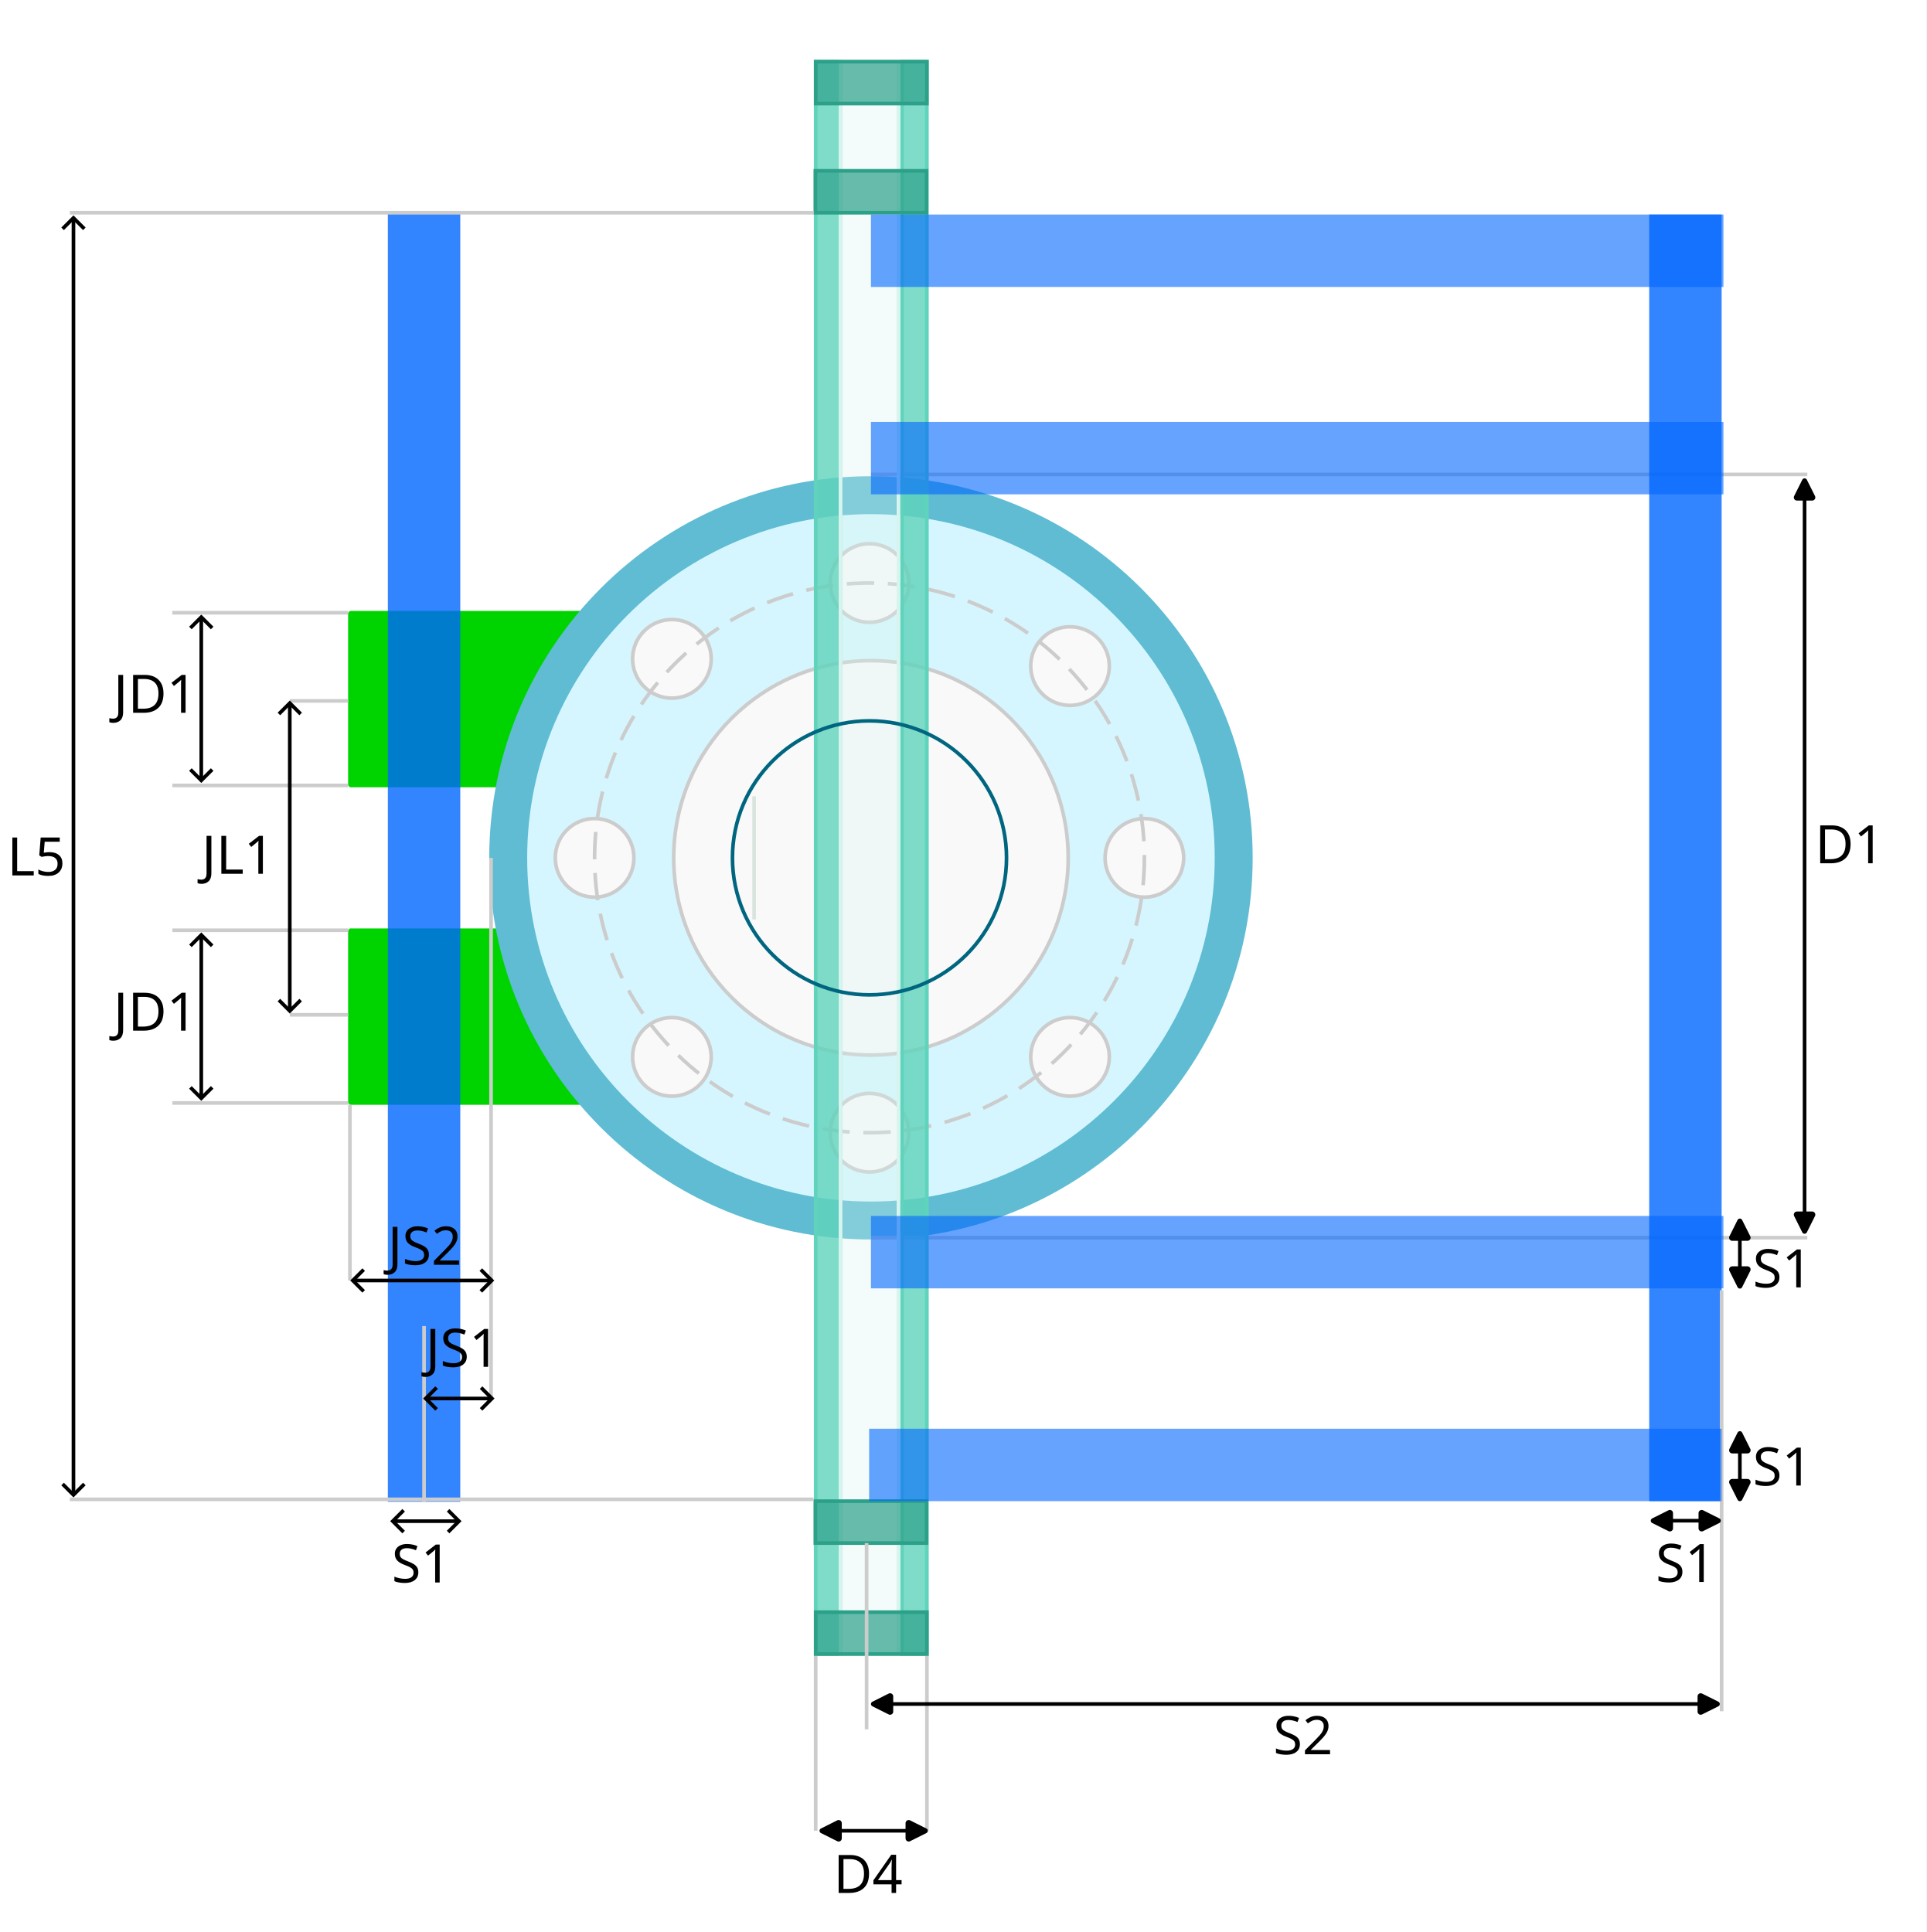
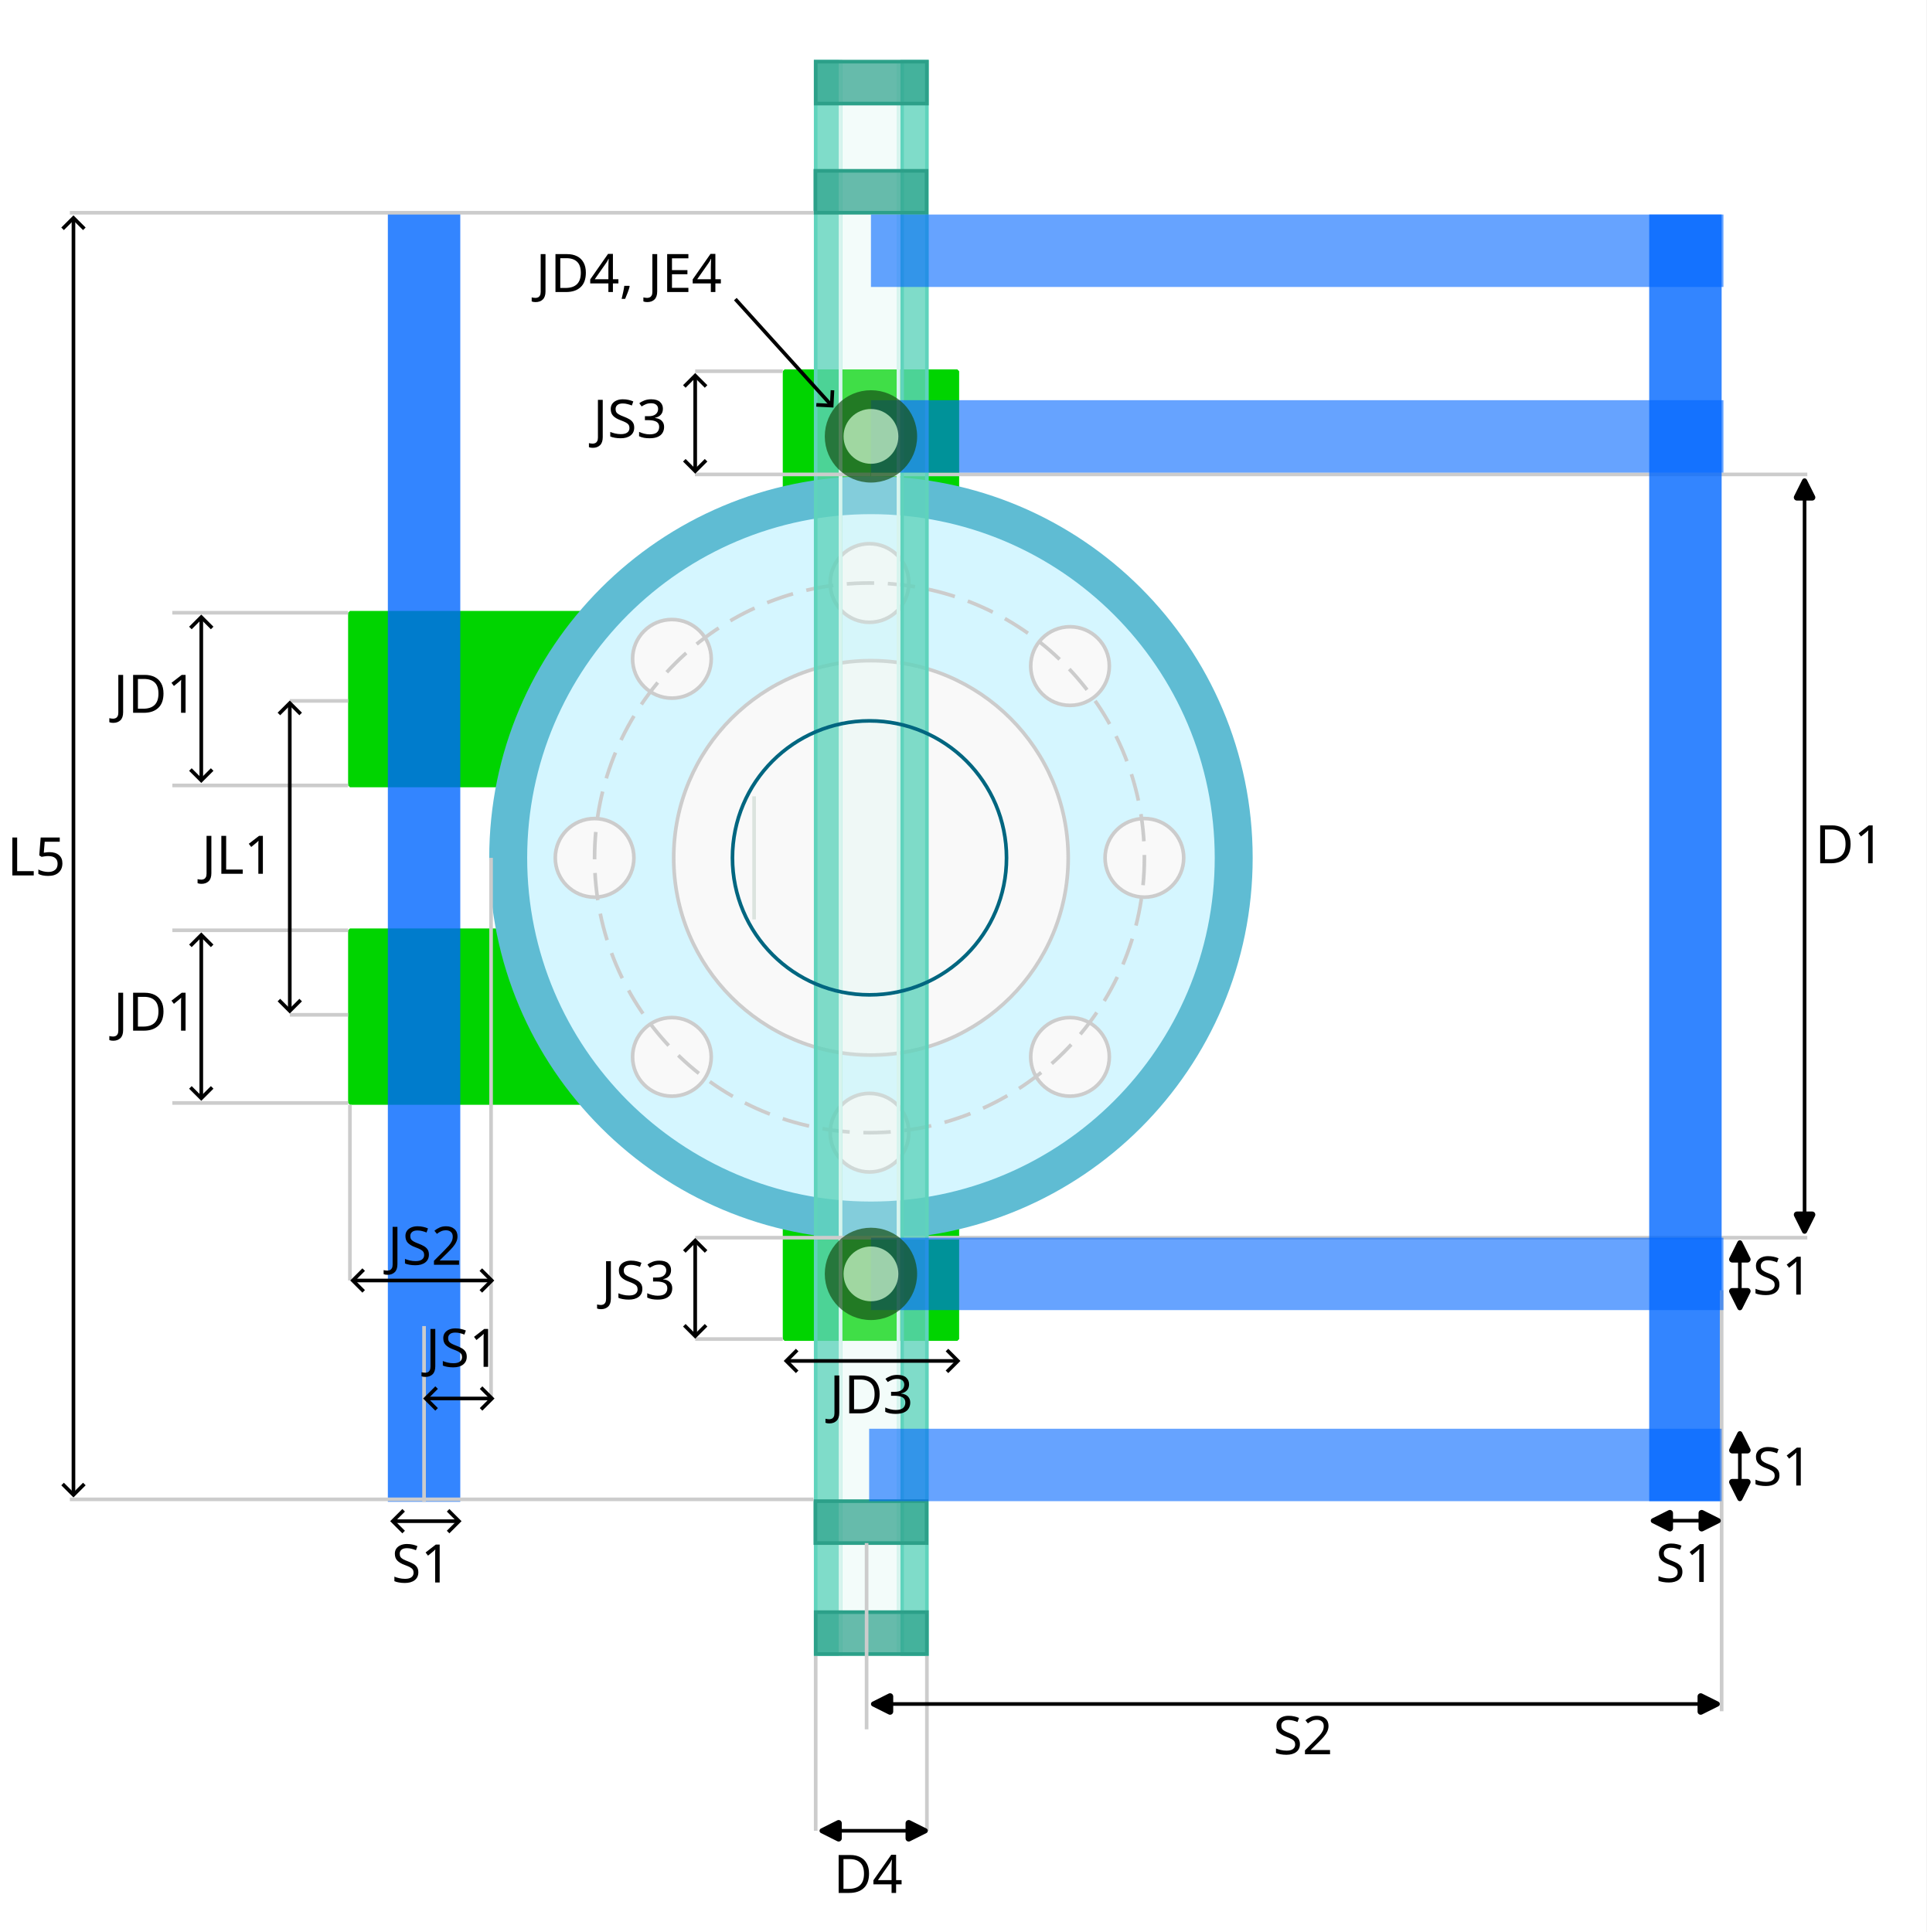
<svg xmlns="http://www.w3.org/2000/svg" width="531.965" height="533.622" viewBox="0 0 140.749 141.187" version="1.1" id="svg1">
  <defs id="defs1">
+     <rect x="185.394" y="3445.034" width="73.964" height="25.097" id="rect103" />
+     <rect x="206.562" y="3756.48" width="29.607" height="20.355" id="rect101" />
    <marker style="overflow:visible" id="marker84" refX="0" refY="0" orient="auto-start-reverse" markerWidth="1" markerHeight="1" viewBox="0 0 1 1" preserveAspectRatio="xMidYMid">
      <path style="fill:none;stroke:context-stroke;stroke-width:1;stroke-linecap:butt" d="M 3,-3 0,0 3,3" transform="rotate(180,0.125,0)" id="path84" />
    </marker>
    <rect x="105.279" y="3719.702" width="57.139" height="41.879" id="rect30" />
    <marker style="overflow:visible" id="RoundedArrow-7-7-9-1-2-4" refX="0" refY="0" orient="auto-start-reverse" markerWidth="1" markerHeight="1" viewBox="0 0 1 1" preserveAspectRatio="xMidYMid">
      <path transform="scale(0.7)" d="m -0.211,-4.106 6.422,3.211 a 1,1 90 0 1 0,1.789 L -0.211,4.106 A 1.236,1.236 31.717 0 1 -2,3 v -6 a 1.236,1.236 148.283 0 1 1.789,-1.106 z" style="fill:context-stroke;fill-rule:evenodd;stroke:none" id="path8-67-2-9-1-6-0" />
    </marker>
    <rect x="348.786" y="275.767" width="64.579" height="35.919" id="rect5-3-3-2-2" />
    <marker style="overflow:visible" id="RoundedArrow-7-7-9-0-3" refX="0" refY="0" orient="auto-start-reverse" markerWidth="1" markerHeight="1" viewBox="0 0 1 1" preserveAspectRatio="xMidYMid">
      <path transform="scale(0.7)" d="m -0.211,-4.106 6.422,3.211 a 1,1 90 0 1 0,1.789 L -0.211,4.106 A 1.236,1.236 31.717 0 1 -2,3 v -6 a 1.236,1.236 148.283 0 1 1.789,-1.106 z" style="fill:context-stroke;fill-rule:evenodd;stroke:none" id="path8-67-2-9-8-4" />
    </marker>
    <rect x="272.342" y="1674.881" width="50.345" height="33.865" id="rect11-9" />
    <rect x="175.914" y="3377.816" width="64.503" height="44.277" id="rect8-7" />
    <rect x="175.914" y="3377.816" width="64.503" height="44.277" id="rect8-7-9" />
    <marker style="overflow:visible" id="RoundedArrow-7-7-9-1-2-9-5-8-2-8-7-7-5-9-0-4" refX="0" refY="0" orient="auto-start-reverse" markerWidth="1" markerHeight="1" viewBox="0 0 1 1" preserveAspectRatio="xMidYMid">
      <path transform="scale(0.7)" d="m -0.211,-4.106 6.422,3.211 a 1,1 90 0 1 0,1.789 L -0.211,4.106 A 1.236,1.236 31.717 0 1 -2,3 v -6 a 1.236,1.236 148.283 0 1 1.789,-1.106 z" style="fill:context-stroke;fill-rule:evenodd;stroke:none" id="path8-67-2-9-1-6-6-3-9-4-1-2-8-9-2-2-2" />
    </marker>
    <marker style="overflow:visible" id="RoundedArrow-7-7-9-1-2-4-6" refX="0" refY="0" orient="auto-start-reverse" markerWidth="1" markerHeight="1" viewBox="0 0 1 1" preserveAspectRatio="xMidYMid">
      <path transform="scale(0.7)" d="m -0.211,-4.106 6.422,3.211 a 1,1 90 0 1 0,1.789 L -0.211,4.106 A 1.236,1.236 31.717 0 1 -2,3 v -6 a 1.236,1.236 148.283 0 1 1.789,-1.106 z" style="fill:context-stroke;fill-rule:evenodd;stroke:none" id="path8-67-2-9-1-6-0-8" />
    </marker>
    <marker style="overflow:visible" id="RoundedArrow-7-7-9-1-2-9-5-8-2-8-7-7-5-9-0-4-6" refX="0" refY="0" orient="auto-start-reverse" markerWidth="1" markerHeight="1" viewBox="0 0 1 1" preserveAspectRatio="xMidYMid">
      <path transform="scale(0.7)" d="m -0.211,-4.106 6.422,3.211 a 1,1 90 0 1 0,1.789 L -0.211,4.106 A 1.236,1.236 31.717 0 1 -2,3 v -6 a 1.236,1.236 148.283 0 1 1.789,-1.106 z" style="fill:context-stroke;fill-rule:evenodd;stroke:none" id="path8-67-2-9-1-6-6-3-9-4-1-2-8-9-2-2-2-0" />
    </marker>
    <rect x="175.914" y="3377.816" width="64.503" height="44.277" id="rect8-7-9-7" />
    <marker style="overflow:visible" id="RoundedArrow-7-7-9-1-2-9-5-8-2-8-7-7-5-9-0-4-6-9" refX="0" refY="0" orient="auto-start-reverse" markerWidth="1" markerHeight="1" viewBox="0 0 1 1" preserveAspectRatio="xMidYMid">
      <path transform="scale(0.7)" d="m -0.211,-4.106 6.422,3.211 a 1,1 90 0 1 0,1.789 L -0.211,4.106 A 1.236,1.236 31.717 0 1 -2,3 v -6 a 1.236,1.236 148.283 0 1 1.789,-1.106 z" style="fill:context-stroke;fill-rule:evenodd;stroke:none" id="path8-67-2-9-1-6-6-3-9-4-1-2-8-9-2-2-2-0-1" />
    </marker>
    <rect x="175.914" y="3377.816" width="64.503" height="44.277" id="rect8-7-9-7-4" />
    <rect x="98.764" y="3387.59" width="64.479" height="48.027" id="rect29-3-8" />
    <marker style="overflow:visible" id="marker84-1-2-1" refX="0" refY="0" orient="auto-start-reverse" markerWidth="1" markerHeight="1" viewBox="0 0 1 1" preserveAspectRatio="xMidYMid">
      <path style="fill:none;stroke:context-stroke;stroke-width:1;stroke-linecap:butt" d="M 3,-3 0,0 3,3" transform="rotate(180,0.125,0)" id="path84-2-0-4" />
    </marker>
    <rect x="102.622" y="3250.315" width="34.41" height="17.373" id="rect33-9" />
    <marker style="overflow:visible" id="marker84-1-2-1-5" refX="0" refY="0" orient="auto-start-reverse" markerWidth="1" markerHeight="1" viewBox="0 0 1 1" preserveAspectRatio="xMidYMid">
      <path style="fill:none;stroke:context-stroke;stroke-width:1;stroke-linecap:butt" d="M 3,-3 0,0 3,3" transform="rotate(180,0.125,0)" id="path84-2-0-4-0" />
    </marker>
    <rect x="102.622" y="3250.315" width="34.41" height="17.373" id="rect33-9-8" />
    <marker style="overflow:visible" id="marker84-1-2-1-5-4" refX="0" refY="0" orient="auto-start-reverse" markerWidth="1" markerHeight="1" viewBox="0 0 1 1" preserveAspectRatio="xMidYMid">
      <path style="fill:none;stroke:context-stroke;stroke-width:1;stroke-linecap:butt" d="M 3,-3 0,0 3,3" transform="rotate(180,0.125,0)" id="path84-2-0-4-0-9" />
    </marker>
    <rect x="438.816" y="4413.761" width="51.522" height="29.27" id="rect86-6" />
    <marker style="overflow:visible" id="marker84-8" refX="0" refY="0" orient="auto-start-reverse" markerWidth="1" markerHeight="1" viewBox="0 0 1 1" preserveAspectRatio="xMidYMid">
      <path style="fill:none;stroke:context-stroke;stroke-width:1;stroke-linecap:butt" d="M 3,-3 0,0 3,3" transform="rotate(180,0.125,0)" id="path84-8" />
    </marker>
    <marker style="overflow:visible" id="marker84-8-1" refX="0" refY="0" orient="auto-start-reverse" markerWidth="1" markerHeight="1" viewBox="0 0 1 1" preserveAspectRatio="xMidYMid">
      <path style="fill:none;stroke:context-stroke;stroke-width:1;stroke-linecap:butt" d="M 3,-3 0,0 3,3" transform="rotate(180,0.125,0)" id="path84-8-5" />
    </marker>
    <rect x="203.072" y="3272.399" width="67.836" height="38.939" id="rect36-0" />
    <rect x="203.072" y="3272.399" width="67.836" height="38.939" id="rect36-0-4" />
+     <marker style="overflow:visible" id="marker84-1-2-1-5-44" refX="0" refY="0" orient="auto-start-reverse" markerWidth="1" markerHeight="1" viewBox="0 0 1 1" preserveAspectRatio="xMidYMid">
+       <path style="fill:none;stroke:context-stroke;stroke-width:1;stroke-linecap:butt" d="M 3,-3 0,0 3,3" transform="rotate(180,0.125,0)" id="path84-2-0-4-0-3" />
+     </marker>
+     <marker style="overflow:visible" id="marker84-1-2-1-5-44-8" refX="0" refY="0" orient="auto-start-reverse" markerWidth="1" markerHeight="1" viewBox="0 0 1 1" preserveAspectRatio="xMidYMid">
+       <path style="fill:none;stroke:context-stroke;stroke-width:1;stroke-linecap:butt" d="M 3,-3 0,0 3,3" transform="rotate(180,0.125,0)" id="path84-2-0-4-0-3-4" />
+     </marker>
+     <rect x="206.562" y="3756.48" width="29.607" height="20.355" id="rect101-1" />
+     <rect x="230.38" y="3227.273" width="58.839" height="28.77" id="rect100-7" />
+     <marker style="overflow:visible" id="marker84-2-6-3-5" refX="0" refY="0" orient="auto-start-reverse" markerWidth="1" markerHeight="1" viewBox="0 0 1 1" preserveAspectRatio="xMidYMid">
+       <path style="fill:none;stroke:context-stroke;stroke-width:1;stroke-linecap:butt" d="M 3,-3 0,0 3,3" transform="rotate(180,0.125,0)" id="path84-9-1-6-3" />
+     </marker>
  </defs>
  <g id="layer1" transform="translate(-9.903667,-893.5916)">
    <rect style="fill:#ffffff;fill-opacity:1;stroke:#ffffff;stroke-width:0.265;stroke-opacity:1" id="rect14-3" width="140.485" height="140.923" x="10.036" y="893.724" />
+     <rect style="fill:#00d400;fill-opacity:1;stroke:#00d400;stroke-width:0.265;stroke-linejoin:bevel;stroke-opacity:1" id="rect32-6-5-5" width="20.749" height="12.621" x="970.699" y="-79.849" transform="rotate(90)" />
+     <rect style="fill:#00d400;fill-opacity:1;stroke:#00d400;stroke-width:0.265;stroke-linejoin:bevel;stroke-opacity:1" id="rect32-6-5" width="20.749" height="12.621" x="920.72" y="-79.849" transform="rotate(90)" />
    <rect style="fill:#00d400;fill-opacity:1;stroke:#00d400;stroke-width:0.265;stroke-linejoin:bevel;stroke-opacity:1" id="rect32-6" width="20.749" height="12.621" x="35.47" y="938.369" />
    <rect style="fill:#00d400;fill-opacity:1;stroke:#00d400;stroke-width:0.265;stroke-linejoin:bevel;stroke-opacity:1" id="rect32-6-3" width="20.749" height="12.621" x="35.47" y="961.574" />
    <text xml:space="preserve" transform="matrix(0.2645833,0,0,0.2645833,-8.022966,112.0881)" id="text8-3" style="font-size:14.667px;line-height:1.25;font-family:sans-serif;white-space:pre;shape-inside:url(#rect8-7);display:inline">
      <tspan x="175.914" y="3390.793" id="tspan1">S1</tspan>
    </text>
    <path style="fill:none;stroke:#000000;stroke-width:0.265px;stroke-linecap:butt;stroke-linejoin:miter;stroke-opacity:1;marker-start:url(#marker84);marker-end:url(#marker84)" d="m 38.665,1004.756 h 4.707" id="path5-1-0-8-3-8-1-8-6-7-8-0-15-3-0-3" />
    <text xml:space="preserve" transform="matrix(0.2645833,0,0,0.2645833,76.80048,122.0573)" id="text13-8-9" style="font-size:14.667px;line-height:1.25;font-family:sans-serif;white-space:pre;shape-inside:url(#rect29-3-8);display:inline">
      <tspan x="98.764" y="3400.566" id="tspan2">S2</tspan>
    </text>
    <circle style="fill:#5fbcd3;fill-opacity:1;stroke:#5fbcd3;stroke-width:0.265;stroke-dasharray:none;stroke-opacity:1" id="path24-2-3" cx="73.538" cy="956.282" r="27.757" />
    <circle style="fill:#d5f6ff;fill-opacity:1;stroke:#d5f6ff;stroke-width:0.265;stroke-dasharray:none;stroke-opacity:1" id="path24-0" cx="73.538" cy="956.282" r="24.985" />
    <circle style="fill:#f9f9f9;stroke:#cccccc;stroke-width:0.265;stroke-dasharray:none" id="path24-8-5" cx="73.538" cy="956.282" r="14.412" />
    <circle style="fill:#f9f9f9;stroke:#cccccc;stroke-width:0.265;stroke-dasharray:none;stroke-dashoffset:0" id="path26-6" cx="73.431" cy="936.197" r="2.873" />
    <circle style="fill:#f9f9f9;stroke:#cccccc;stroke-width:0.265;stroke-dasharray:none;stroke-dashoffset:0" id="path26-0-6" cx="93.516" cy="956.282" r="2.873" />
    <circle style="fill:#f9f9f9;stroke:#cccccc;stroke-width:0.265;stroke-dasharray:none;stroke-dashoffset:0" id="path26-0-2-4" cx="73.431" cy="976.367" r="2.873" />
    <circle style="fill:#f9f9f9;stroke:#cccccc;stroke-width:0.265;stroke-dasharray:none;stroke-dashoffset:0" id="path26-0-5-0" cx="53.346" cy="956.282" r="2.873" />
    <circle style="fill:#f9f9f9;stroke:#cccccc;stroke-width:0.265;stroke-dasharray:none;stroke-dashoffset:0" id="path26-0-9-0" cx="88.082" cy="942.267" r="2.873" />
    <circle style="fill:#f9f9f9;stroke:#cccccc;stroke-width:0.265;stroke-dasharray:none;stroke-dashoffset:0" id="path26-0-7-4" cx="88.082" cy="970.826" r="2.873" />
    <circle style="fill:#f9f9f9;stroke:#cccccc;stroke-width:0.265;stroke-dasharray:none;stroke-dashoffset:0" id="path26-0-8-6" cx="58.995" cy="970.826" r="2.873" />
    <circle style="fill:#f9f9f9;stroke:#cccccc;stroke-width:0.265;stroke-dasharray:none;stroke-dashoffset:0" id="path26-0-93-2" cx="58.995" cy="941.738" r="2.873" />
    <circle style="fill:none;stroke:#cccccc;stroke-width:0.265;stroke-dasharray:2, 1;stroke-dashoffset:0" id="path24-7-6" cx="73.431" cy="956.282" r="20.085" />
    <path style="fill:#cccccc;stroke:#cccccc;stroke-width:0.265px;stroke-linecap:butt;stroke-linejoin:miter;stroke-opacity:1" d="M 73.538,928.261 H 141.951" id="path27-7-61" />
    <path style="fill:#cccccc;stroke:#cccccc;stroke-width:0.265px;stroke-linecap:butt;stroke-linejoin:miter;stroke-opacity:1" d="M 73.538,984.039 H 141.951" id="path27-7-6-3" />
    <path style="fill:none;stroke:#000000;stroke-width:0.265px;stroke-linecap:butt;stroke-linejoin:miter;stroke-opacity:1;marker-start:url(#RoundedArrow-7-7-9-1-2-4);marker-end:url(#RoundedArrow-7-7-9-1-2-4)" d="M 141.751,982.498 V 929.802" id="path5-1-0-8-3-8-2" />
    <path style="fill:none;stroke:#000000;stroke-width:0.265px;stroke-linecap:butt;stroke-linejoin:miter;stroke-opacity:1;marker-start:url(#marker84);marker-end:url(#marker84)" d="M 15.271,1002.77 V 909.584" id="path5-1-0-8-3-8-2-6" />
    <text xml:space="preserve" transform="matrix(0.2645833,0,0,0.2645833,50.23386,880.2813)" id="text5-2-1-2-1" style="font-size:14.667px;line-height:1.25;font-family:sans-serif;white-space:pre;shape-inside:url(#rect5-3-3-2-2);display:inline">
      <tspan x="348.785" y="288.744" id="tspan3">D1</tspan>
    </text>
    <path style="fill:#9bd4e1;fill-opacity:0.5;stroke:#dbe3de;stroke-width:0.265px;stroke-linecap:butt;stroke-linejoin:miter;stroke-opacity:1" d="m 65.002,960.78 v -8.996" id="path6-0-5" />
    <rect style="fill:#5fd3bc;fill-opacity:0.8;stroke:#5fd3bc;stroke-width:0.265" id="rect2-5-6-4-9" width="1.814" height="116.37" x="-71.314" y="-1014.467" transform="scale(-1)" />
    <rect style="fill:#5fd3bc;fill-opacity:0.8;stroke:#5fd3bc;stroke-width:0.265" id="rect2-5-6-0-87-9" width="1.814" height="116.37" x="-77.626" y="-1014.467" transform="scale(-1)" />
    <rect style="fill:#d7f4ee;fill-opacity:0.3;stroke:#d7f4ee;stroke-width:0.265;stroke-opacity:1" id="rect2-5-6-0-5-1-1" width="4.233" height="116.37" x="-75.548" y="-1014.467" transform="scale(-1)" />
    <circle style="fill:none;stroke:#006680;stroke-width:0.265;stroke-dasharray:none" id="path24-8-2-4" cx="73.431" cy="956.282" r="10.012" />
    <path style="fill:#cccccc;stroke:#cccccc;stroke-width:0.265px;stroke-linecap:butt;stroke-linejoin:miter;stroke-opacity:1" d="m 69.5,1027.382 v -12.783" id="path27-62-4-48" />
    <path style="fill:#cccccc;stroke:#cccccc;stroke-width:0.265px;stroke-linecap:butt;stroke-linejoin:miter;stroke-opacity:1" d="m 77.626,1027.382 v -12.783" id="path27-62-4-9-0" />
    <path style="fill:none;stroke:#000000;stroke-width:0.265px;stroke-linecap:butt;stroke-linejoin:miter;stroke-opacity:1;marker-start:url(#RoundedArrow-7-7-9-0-3);marker-end:url(#RoundedArrow-7-7-9-0-3)" d="m 71.036,1027.382 h 5.401" id="path5-1-0-8-5-4" />
    <text xml:space="preserve" transform="matrix(0.2645833,0,0,0.2645833,-1.255857,585.3439)" id="text11-2" style="font-size:14.667px;line-height:1.25;font-family:sans-serif;white-space:pre;shape-inside:url(#rect11-9);display:inline">
      <tspan x="272.342" y="1687.858" id="tspan4">D4</tspan>
    </text>
    <rect style="fill:#2ca089;fill-opacity:0.7;stroke:#2ca089;stroke-width:0.265;stroke-opacity:1" id="rect13-4" width="8.126" height="3.063" x="69.5" y="1011.404" />
    <rect style="fill:#2ca089;fill-opacity:0.7;stroke:#2ca089;stroke-width:0.265;stroke-opacity:1" id="rect13-3-2" width="8.126" height="3.063" x="69.5" y="898.097" />
    <rect style="fill:#2ca089;fill-opacity:0.7;stroke:#2ca089;stroke-width:0.265;stroke-opacity:1" id="rect13-1-2" width="8.126" height="3.063" x="69.475" y="906.075" />
    <rect style="fill:#2ca089;fill-opacity:0.7;stroke:#2ca089;stroke-width:0.265;stroke-opacity:1" id="rect13-1-8-2" width="8.126" height="3.063" x="69.475" y="1003.294" />
    <rect style="opacity:0.8;fill:#0066ff;stroke:none;stroke-width:0.265;stroke-linejoin:bevel" id="rect6-5-0" width="5.292" height="94.201" x="38.241" y="909.138" />
    <text xml:space="preserve" transform="matrix(0.2645833,0,0,0.2645833,-91.46321,-213.7955)" id="text86-3" style="font-size:14.667px;line-height:1.25;font-family:sans-serif;white-space:pre;shape-inside:url(#rect86-6);display:inline">
      <tspan x="438.816" y="4426.738" id="tspan5">JL1</tspan>
    </text>
    <rect style="opacity:0.8;fill:#0066ff;stroke:none;stroke-width:0.265;stroke-linejoin:bevel" id="rect6-5-0-8" width="5.292" height="94.024" x="130.399" y="909.27" />
    <path style="fill:#cccccc;stroke:#cccccc;stroke-width:0.265px;stroke-linecap:butt;stroke-linejoin:miter;stroke-opacity:1" d="M 15.006,909.138 H 69.343" id="path27-7-61-9" />
    <path style="fill:#cccccc;stroke:#cccccc;stroke-width:0.265px;stroke-linecap:butt;stroke-linejoin:miter;stroke-opacity:1" d="M 15.006,1003.161 H 69.343" id="path27-7-61-9-2" />
    <path style="fill:#cccccc;stroke:#cccccc;stroke-width:0.265px;stroke-linecap:butt;stroke-linejoin:miter;stroke-opacity:1" d="m 135.691,987.881 v 30.765" id="path27-7-61-9-2-8" />
    <text xml:space="preserve" transform="matrix(0.2645833,0,0,0.2645833,-17.42514,-30.04004)" id="text29" style="font-size:14.667px;line-height:1.25;font-family:sans-serif;white-space:pre;shape-inside:url(#rect30);display:inline">
      <tspan x="105.279" y="3732.678" id="tspan6">L5</tspan>
    </text>
    <text xml:space="preserve" transform="matrix(0.2645833,0,0,0.2645833,84.3338,112.0538)" id="text8-3-4" style="font-size:14.667px;line-height:1.25;font-family:sans-serif;white-space:pre;shape-inside:url(#rect8-7-9);display:inline">
      <tspan x="175.914" y="3390.793" id="tspan7">S1</tspan>
    </text>
    <path style="fill:none;stroke:#000000;stroke-width:0.265px;stroke-linecap:butt;stroke-linejoin:miter;stroke-opacity:1;marker-start:url(#RoundedArrow-7-7-9-1-2-9-5-8-2-8-7-7-5-9-0-4);marker-end:url(#RoundedArrow-7-7-9-1-2-9-5-8-2-8-7-7-5-9-0-4)" d="m 131.768,1004.722 h 2.607" id="path5-1-0-8-3-8-1-8-6-7-8-0-15-3-0-3-8" />
    <path style="fill:none;stroke:#000000;stroke-width:0.265px;stroke-linecap:butt;stroke-linejoin:miter;stroke-opacity:1;marker-start:url(#RoundedArrow-7-7-9-1-2-4-6);marker-end:url(#RoundedArrow-7-7-9-1-2-4-6)" d="M 74.794,1018.117 H 134.303" id="path5-1-0-8-3-8-2-3" />
    <path style="fill:#cccccc;stroke:#cccccc;stroke-width:0.265px;stroke-linecap:butt;stroke-linejoin:miter;stroke-opacity:1" d="m 73.22,1006.357 v 13.61" id="path27-7-61-9-2-8-0" />
    <rect style="opacity:0.6;fill:#0066ff;stroke:none;stroke-width:0.265;stroke-linejoin:bevel" id="rect6-5-0-8-7" width="5.292" height="62.285" x="909.27" y="-135.823" transform="rotate(90)" />
    <rect style="opacity:0.6;fill:#0066ff;stroke:none;stroke-width:0.265;stroke-linejoin:bevel" id="rect6-5-0-8-7-8" width="5.292" height="62.285" x="998.002" y="-135.691" transform="rotate(90)" />
    <path style="fill:none;stroke:#000000;stroke-width:0.265px;stroke-linecap:butt;stroke-linejoin:miter;stroke-opacity:1;marker-start:url(#RoundedArrow-7-7-9-1-2-9-5-8-2-8-7-7-5-9-0-4-6);marker-end:url(#RoundedArrow-7-7-9-1-2-9-5-8-2-8-7-7-5-9-0-4-6)" d="m 137.023,1002.041 v -2.607" id="path5-1-0-8-3-8-1-8-6-7-8-0-15-3-0-3-8-0" />
    <text xml:space="preserve" transform="matrix(0.2645833,0,0,0.2645833,91.42329,105.0026)" id="text8-3-4-8" style="font-size:14.667px;line-height:1.25;font-family:sans-serif;white-space:pre;shape-inside:url(#rect8-7-9-7);display:inline">
      <tspan x="175.914" y="3390.793" id="tspan8">S1</tspan>
    </text>
-     <rect style="opacity:0.6;fill:#0066ff;stroke:none;stroke-width:0.265;stroke-linejoin:bevel" id="rect6-5-0-8-7-8-2" width="5.292" height="62.285" x="982.451" y="-135.823" transform="rotate(90)" />
-     <rect style="opacity:0.6;fill:#0066ff;stroke:none;stroke-width:0.265;stroke-linejoin:bevel" id="rect6-5-0-8-7-8-2-1" width="5.292" height="62.285" x="924.424" y="-135.823" transform="rotate(90)" />
-     <path style="fill:none;stroke:#000000;stroke-width:0.265px;stroke-linecap:butt;stroke-linejoin:miter;stroke-opacity:1;marker-start:url(#RoundedArrow-7-7-9-1-2-9-5-8-2-8-7-7-5-9-0-4-6-9);marker-end:url(#RoundedArrow-7-7-9-1-2-9-5-8-2-8-7-7-5-9-0-4-6-9)" d="m 137.022,986.504 v -2.607" id="path5-1-0-8-3-8-1-8-6-7-8-0-15-3-0-3-8-0-2" />
-     <text xml:space="preserve" transform="matrix(0.2645833,0,0,0.2645833,91.42222,90.52358)" id="text8-3-4-8-5" style="font-size:14.667px;line-height:1.25;font-family:sans-serif;white-space:pre;shape-inside:url(#rect8-7-9-7-4);display:inline">
+     <rect style="opacity:0.6;fill:#0066ff;stroke:none;stroke-width:0.265;stroke-linejoin:bevel" id="rect6-5-0-8-7-8-2" width="5.292" height="62.285" x="984.039" y="-135.823" transform="rotate(90)" />
+     <rect style="opacity:0.6;fill:#0066ff;stroke:none;stroke-width:0.265;stroke-linejoin:bevel" id="rect6-5-0-8-7-8-2-1" width="5.292" height="62.285" x="922.837" y="-135.823" transform="rotate(90)" />
+     <path style="fill:none;stroke:#000000;stroke-width:0.265px;stroke-linecap:butt;stroke-linejoin:miter;stroke-opacity:1;marker-start:url(#RoundedArrow-7-7-9-1-2-9-5-8-2-8-7-7-5-9-0-4-6-9);marker-end:url(#RoundedArrow-7-7-9-1-2-9-5-8-2-8-7-7-5-9-0-4-6-9)" d="m 137.022,988.091 v -2.607" id="path5-1-0-8-3-8-1-8-6-7-8-0-15-3-0-3-8-0-2" />
+     <text xml:space="preserve" transform="matrix(0.2645833,0,0,0.2645833,91.42222,91.05274)" id="text8-3-4-8-5" style="font-size:14.667px;line-height:1.25;font-family:sans-serif;white-space:pre;shape-inside:url(#rect8-7-9-7-4);display:inline">
      <tspan x="175.914" y="3390.793" id="tspan9">S1</tspan>
    </text>
    <path style="fill:none;stroke:#000000;stroke-width:0.265px;stroke-linecap:butt;stroke-linejoin:miter;stroke-opacity:1;marker-start:url(#marker84-1-2-1);marker-end:url(#marker84-1-2-1)" d="M 24.61,950.556 V 938.755" id="path5-1-0-8-3-8-1-8-6-7-8-0-15-3-0-1-9-7-0" />
    <text xml:space="preserve" transform="matrix(0.2645833,0,0,0.2645833,-8.958515,82.26885)" id="text32-6" style="font-size:14.667px;line-height:1.25;font-family:sans-serif;white-space:pre;shape-inside:url(#rect33-9);display:inline">
      <tspan x="102.623" y="3263.291" id="tspan10">JD1</tspan>
    </text>
    <path style="fill:#cccccc;stroke:#cccccc;stroke-width:0.265px;stroke-linecap:butt;stroke-linejoin:miter;stroke-opacity:1" d="M 35.334,938.369 H 22.493" id="path27-62-4-1-9-6-2-9-76-4-6-6-8-2" />
    <path style="fill:#cccccc;stroke:#cccccc;stroke-width:0.265px;stroke-linecap:butt;stroke-linejoin:miter;stroke-opacity:1" d="m 45.782,956.282 v 39.509" id="path27-62-4-1-9-6-2-9-76-4-6-6-8-2-48" />
    <path style="fill:#cccccc;stroke:#cccccc;stroke-width:0.265px;stroke-linecap:butt;stroke-linejoin:miter;stroke-opacity:1" d="M 35.338,950.99 H 22.497" id="path27-62-4-1-9-6-2-9-76-4-6-6-8-2-4" />
    <path style="fill:#cccccc;stroke:#cccccc;stroke-width:0.265px;stroke-linecap:butt;stroke-linejoin:miter;stroke-opacity:1" d="M 35.338,961.574 H 22.497" id="path27-62-4-1-9-6-2-9-76-4-6-6-8-2-4-7" />
    <path style="fill:#cccccc;stroke:#cccccc;stroke-width:0.265px;stroke-linecap:butt;stroke-linejoin:miter;stroke-opacity:1" d="M 35.338,974.195 H 22.497" id="path27-62-4-1-9-6-2-9-76-4-6-6-8-2-4-8" />
    <path style="fill:none;stroke:#000000;stroke-width:0.265px;stroke-linecap:butt;stroke-linejoin:miter;stroke-opacity:1;marker-start:url(#marker84-1-2-1-5);marker-end:url(#marker84-1-2-1-5)" d="M 24.61,973.785 V 961.984" id="path5-1-0-8-3-8-1-8-6-7-8-0-15-3-0-1-9-7-0-1" />
    <text xml:space="preserve" transform="matrix(0.2645833,0,0,0.2645833,-8.958515,105.4979)" id="text32-6-7" style="font-size:14.667px;line-height:1.25;font-family:sans-serif;white-space:pre;shape-inside:url(#rect33-9-8);display:inline">
      <tspan x="102.623" y="3263.291" id="tspan11">JD1</tspan>
    </text>
    <path style="fill:#cccccc;stroke:#cccccc;stroke-width:0.265px;stroke-linecap:butt;stroke-linejoin:miter;stroke-opacity:1" d="M 31.076,944.812 H 35.338" id="path27-62-4-1-9-6-2-9-76-4-6-6-8-2-6" />
    <path style="fill:#cccccc;stroke:#cccccc;stroke-width:0.265px;stroke-linecap:butt;stroke-linejoin:miter;stroke-opacity:1" d="M 31.076,967.752 H 35.338" id="path27-62-4-1-9-6-2-9-76-4-6-6-8-2-6-1" />
    <path style="fill:none;stroke:#000000;stroke-width:0.265px;stroke-linecap:butt;stroke-linejoin:miter;stroke-opacity:1;marker-start:url(#marker84-1-2-1-5-4);marker-end:url(#marker84-1-2-1-5-4)" d="M 31.076,967.404 V 945.039" id="path5-1-0-8-3-8-1-8-6-7-8-0-15-3-0-1-9-7-0-1-1" />
    <path style="fill:#cccccc;stroke:#cccccc;stroke-width:0.265px;stroke-linecap:butt;stroke-linejoin:miter;stroke-opacity:1" d="m 40.887,990.498 v 12.841" id="path27-62-4-1-9-6-2-9-76-4-6-6-8-2-4-8-3" />
    <path style="fill:none;stroke:#000000;stroke-width:0.265px;stroke-linecap:butt;stroke-linejoin:miter;stroke-opacity:1;marker-start:url(#marker84-8);marker-end:url(#marker84-8)" d="m 41.074,995.791 h 4.707" id="path5-1-0-8-3-8-1-8-6-7-8-0-15-3-0-3-9" />
    <path style="fill:#cccccc;stroke:#cccccc;stroke-width:0.265px;stroke-linecap:butt;stroke-linejoin:miter;stroke-opacity:1" d="m 35.47,974.327 v 12.841" id="path27-62-4-1-9-6-2-9-76-4-6-6-8-2-4-8-3-5" />
    <path style="fill:none;stroke:#000000;stroke-width:0.265px;stroke-linecap:butt;stroke-linejoin:miter;stroke-opacity:1;marker-start:url(#marker84-8-1);marker-end:url(#marker84-8-1)" d="M 35.746,987.168 H 45.763" id="path5-1-0-8-3-8-1-8-6-7-8-0-15-3-0-3-9-4" />
    <text xml:space="preserve" transform="matrix(0.2645833,0,0,0.2645833,-12.72914,124.2231)" id="text35-0" style="font-size:14.667px;line-height:1.25;font-family:sans-serif;white-space:pre;shape-inside:url(#rect36-0);display:inline">
      <tspan x="203.072" y="3285.375" id="tspan12">JS1</tspan>
    </text>
    <text xml:space="preserve" transform="matrix(0.2645833,0,0,0.2645833,-15.4947,116.7614)" id="text35-0-6" style="font-size:14.667px;line-height:1.25;font-family:sans-serif;white-space:pre;shape-inside:url(#rect36-0-4);display:inline">
      <tspan x="203.072" y="3285.375" id="tspan13">JS2</tspan>
    </text>
+     <path style="fill:none;stroke:#000000;stroke-width:0.265px;stroke-linecap:butt;stroke-linejoin:miter;stroke-opacity:1;marker-start:url(#marker84-2-6-3-5);marker-end:url(#marker84-2-6-3-5)" d="m 67.419,993.046 h 12.402" id="path5-1-0-8-3-8-1-8-6-7-8-0-15-3-0-1-94-3-9-2" />
+     <text xml:space="preserve" transform="matrix(0.2645833,0,0,0.2645833,9.560589,139.5617)" id="text100-9" style="font-size:14.667px;line-height:1.25;font-family:sans-serif;white-space:pre;shape-inside:url(#rect100-7);display:inline">
+       <tspan x="230.381" y="3240.25" id="tspan14">JD3</tspan>
+     </text>
+     <path style="fill:#cccccc;stroke:#cccccc;stroke-width:0.265px;stroke-linecap:butt;stroke-linejoin:miter;stroke-opacity:1" d="M 73.538,984.039 H 60.697" id="path27-62-4-1-9-6-2-9-76-4-6-6-8-2-4-8-7" />
+     <path style="fill:#cccccc;stroke:#cccccc;stroke-width:0.265px;stroke-linecap:butt;stroke-linejoin:miter;stroke-opacity:1" d="m 60.697,991.447 h 6.398" id="path27-62-4-1-9-6-2-9-76-4-6-6-8-2-6-1-5" />
+     <path style="fill:none;stroke:#000000;stroke-width:0.265px;stroke-linecap:butt;stroke-linejoin:miter;stroke-opacity:1;marker-start:url(#marker84-1-2-1-5-44);marker-end:url(#marker84-1-2-1-5-44)" d="m 60.697,991.168 v -6.85" id="path5-1-0-8-3-8-1-8-6-7-8-0-15-3-0-1-9-7-0-1-8" />
+     <text xml:space="preserve" transform="matrix(0.2645833,0,0,0.2645833,-0.8237304,-8.807129)" id="text101" style="font-size:14.667px;line-height:1.25;font-family:sans-serif;white-space:pre;shape-inside:url(#rect101);display:inline">
+       <tspan x="206.562" y="3769.457" id="tspan15">JS3</tspan>
+     </text>
+     <path style="fill:#cccccc;stroke:#cccccc;stroke-width:0.265px;stroke-linecap:butt;stroke-linejoin:miter;stroke-opacity:1" d="M 73.516,928.261 H 60.675" id="path27-62-4-1-9-6-2-9-76-4-6-6-8-2-4-8-7-9" />
+     <path style="fill:#cccccc;stroke:#cccccc;stroke-width:0.265px;stroke-linecap:butt;stroke-linejoin:miter;stroke-opacity:1" d="m 60.697,920.72 h 6.398" id="path27-62-4-1-9-6-2-9-76-4-6-6-8-2-6-1-5-2" />
+     <path style="fill:none;stroke:#000000;stroke-width:0.265px;stroke-linecap:butt;stroke-linejoin:miter;stroke-opacity:1;marker-start:url(#marker84-1-2-1-5-44-8);marker-end:url(#marker84-1-2-1-5-44-8)" d="m 60.697,927.955 v -6.85" id="path5-1-0-8-3-8-1-8-6-7-8-0-15-3-0-1-9-7-0-1-8-0" />
+     <text xml:space="preserve" transform="matrix(0.2645833,0,0,0.2645833,-1.418616,-71.75351)" id="text101-6" style="font-size:14.667px;line-height:1.25;font-family:sans-serif;white-space:pre;shape-inside:url(#rect101-1);display:inline">
+       <tspan x="206.562" y="3769.457" id="tspan16">JS3</tspan>
+     </text>
+     <circle style="opacity:0.7;fill:#165016;fill-opacity:1;stroke:#165016;stroke-width:0.265;stroke-linejoin:bevel;stroke-opacity:1" id="path19-2-79-1" cx="73.538" cy="925.482" r="3.241" />
+     <circle style="opacity:0.7;fill:#d5ffd5;fill-opacity:1;stroke:none;stroke-width:0.265;stroke-linejoin:bevel;stroke-opacity:1" id="path19-20-0" cx="73.538" cy="925.482" r="2.002" />
+     <circle style="opacity:0.7;fill:#165016;fill-opacity:1;stroke:#165016;stroke-width:0.265;stroke-linejoin:bevel;stroke-opacity:1" id="path19-2-79-1-1" cx="73.538" cy="986.685" r="3.241" />
+     <circle style="opacity:0.7;fill:#d5ffd5;fill-opacity:1;stroke:none;stroke-width:0.265;stroke-linejoin:bevel;stroke-opacity:1" id="path19-20-0-7" cx="73.538" cy="986.685" r="2.002" />
+     <text xml:space="preserve" transform="scale(0.2645833)" id="text103" style="font-size:14.667px;line-height:1.25;font-family:sans-serif;white-space:pre;shape-inside:url(#rect103);display:inline">
+       <tspan x="185.395" y="3458.01" id="tspan17">JD4, JE4</tspan>
+     </text>
+     <path style="fill:none;stroke:#000000;stroke-width:0.265;stroke-linecap:butt;stroke-linejoin:miter;stroke-opacity:1;marker-end:url(#marker84)" d="m 63.629,915.449 6.996,7.735" id="path104" />
  </g>
</svg>
